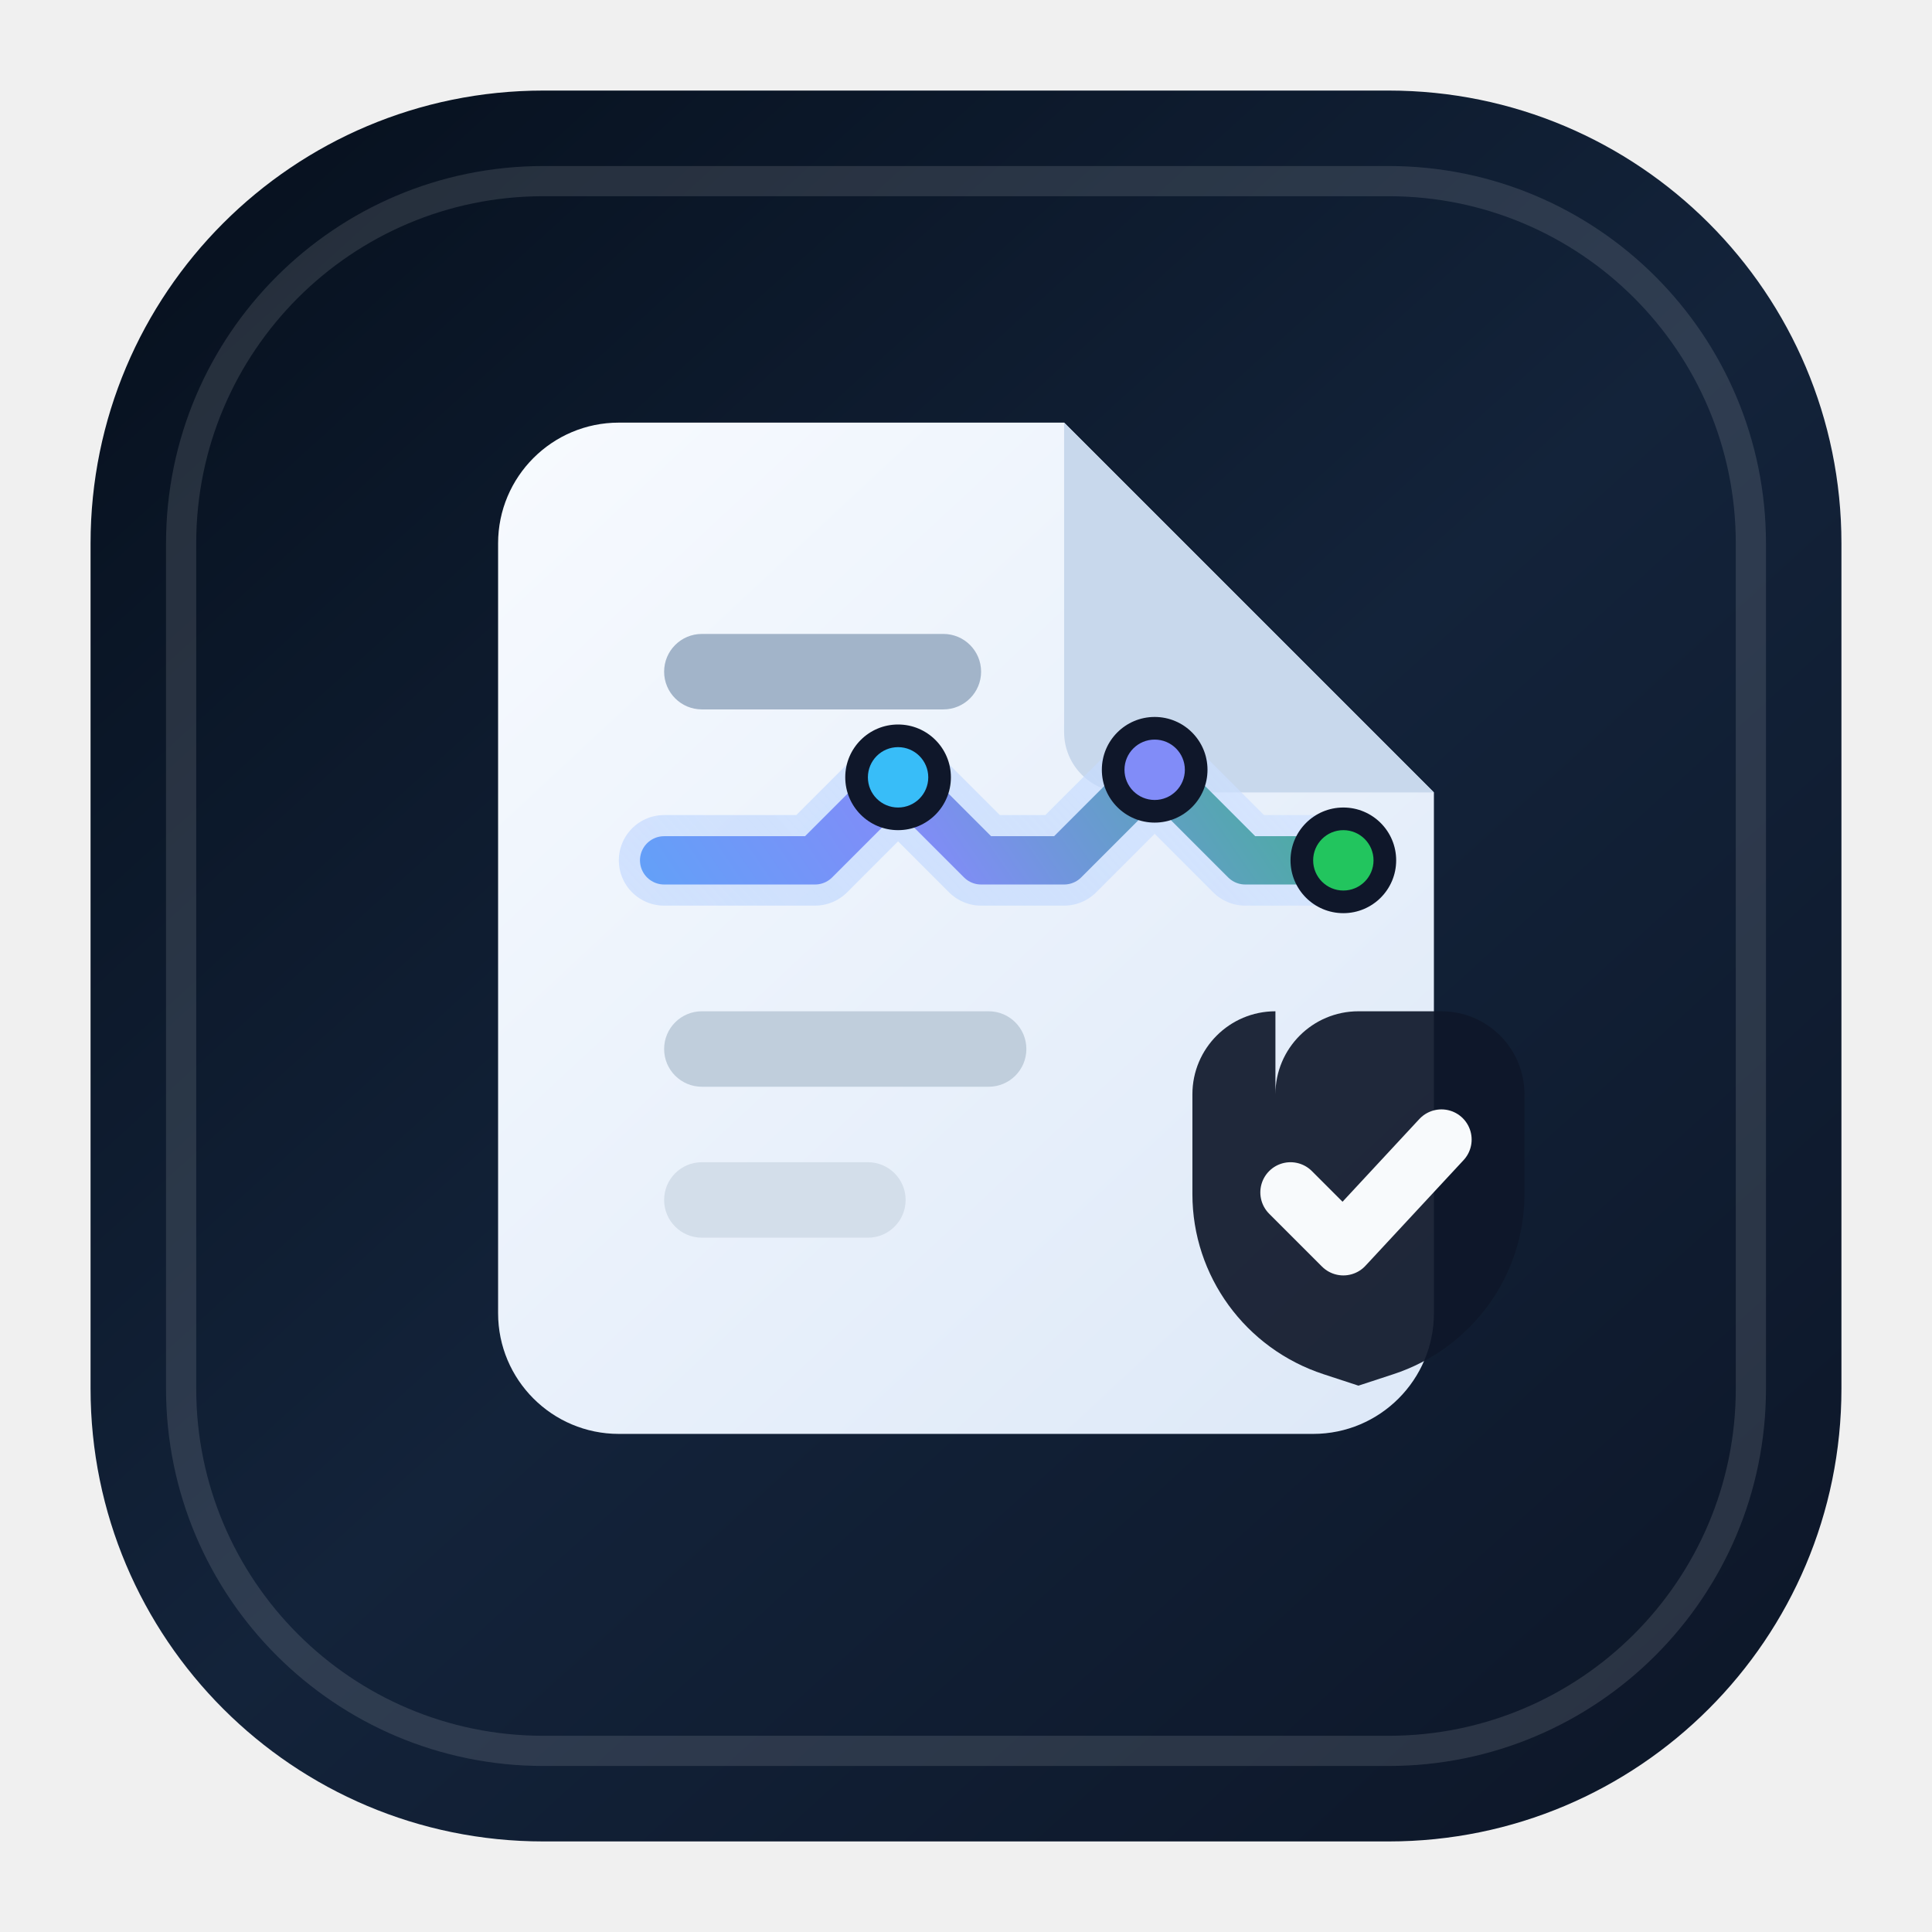
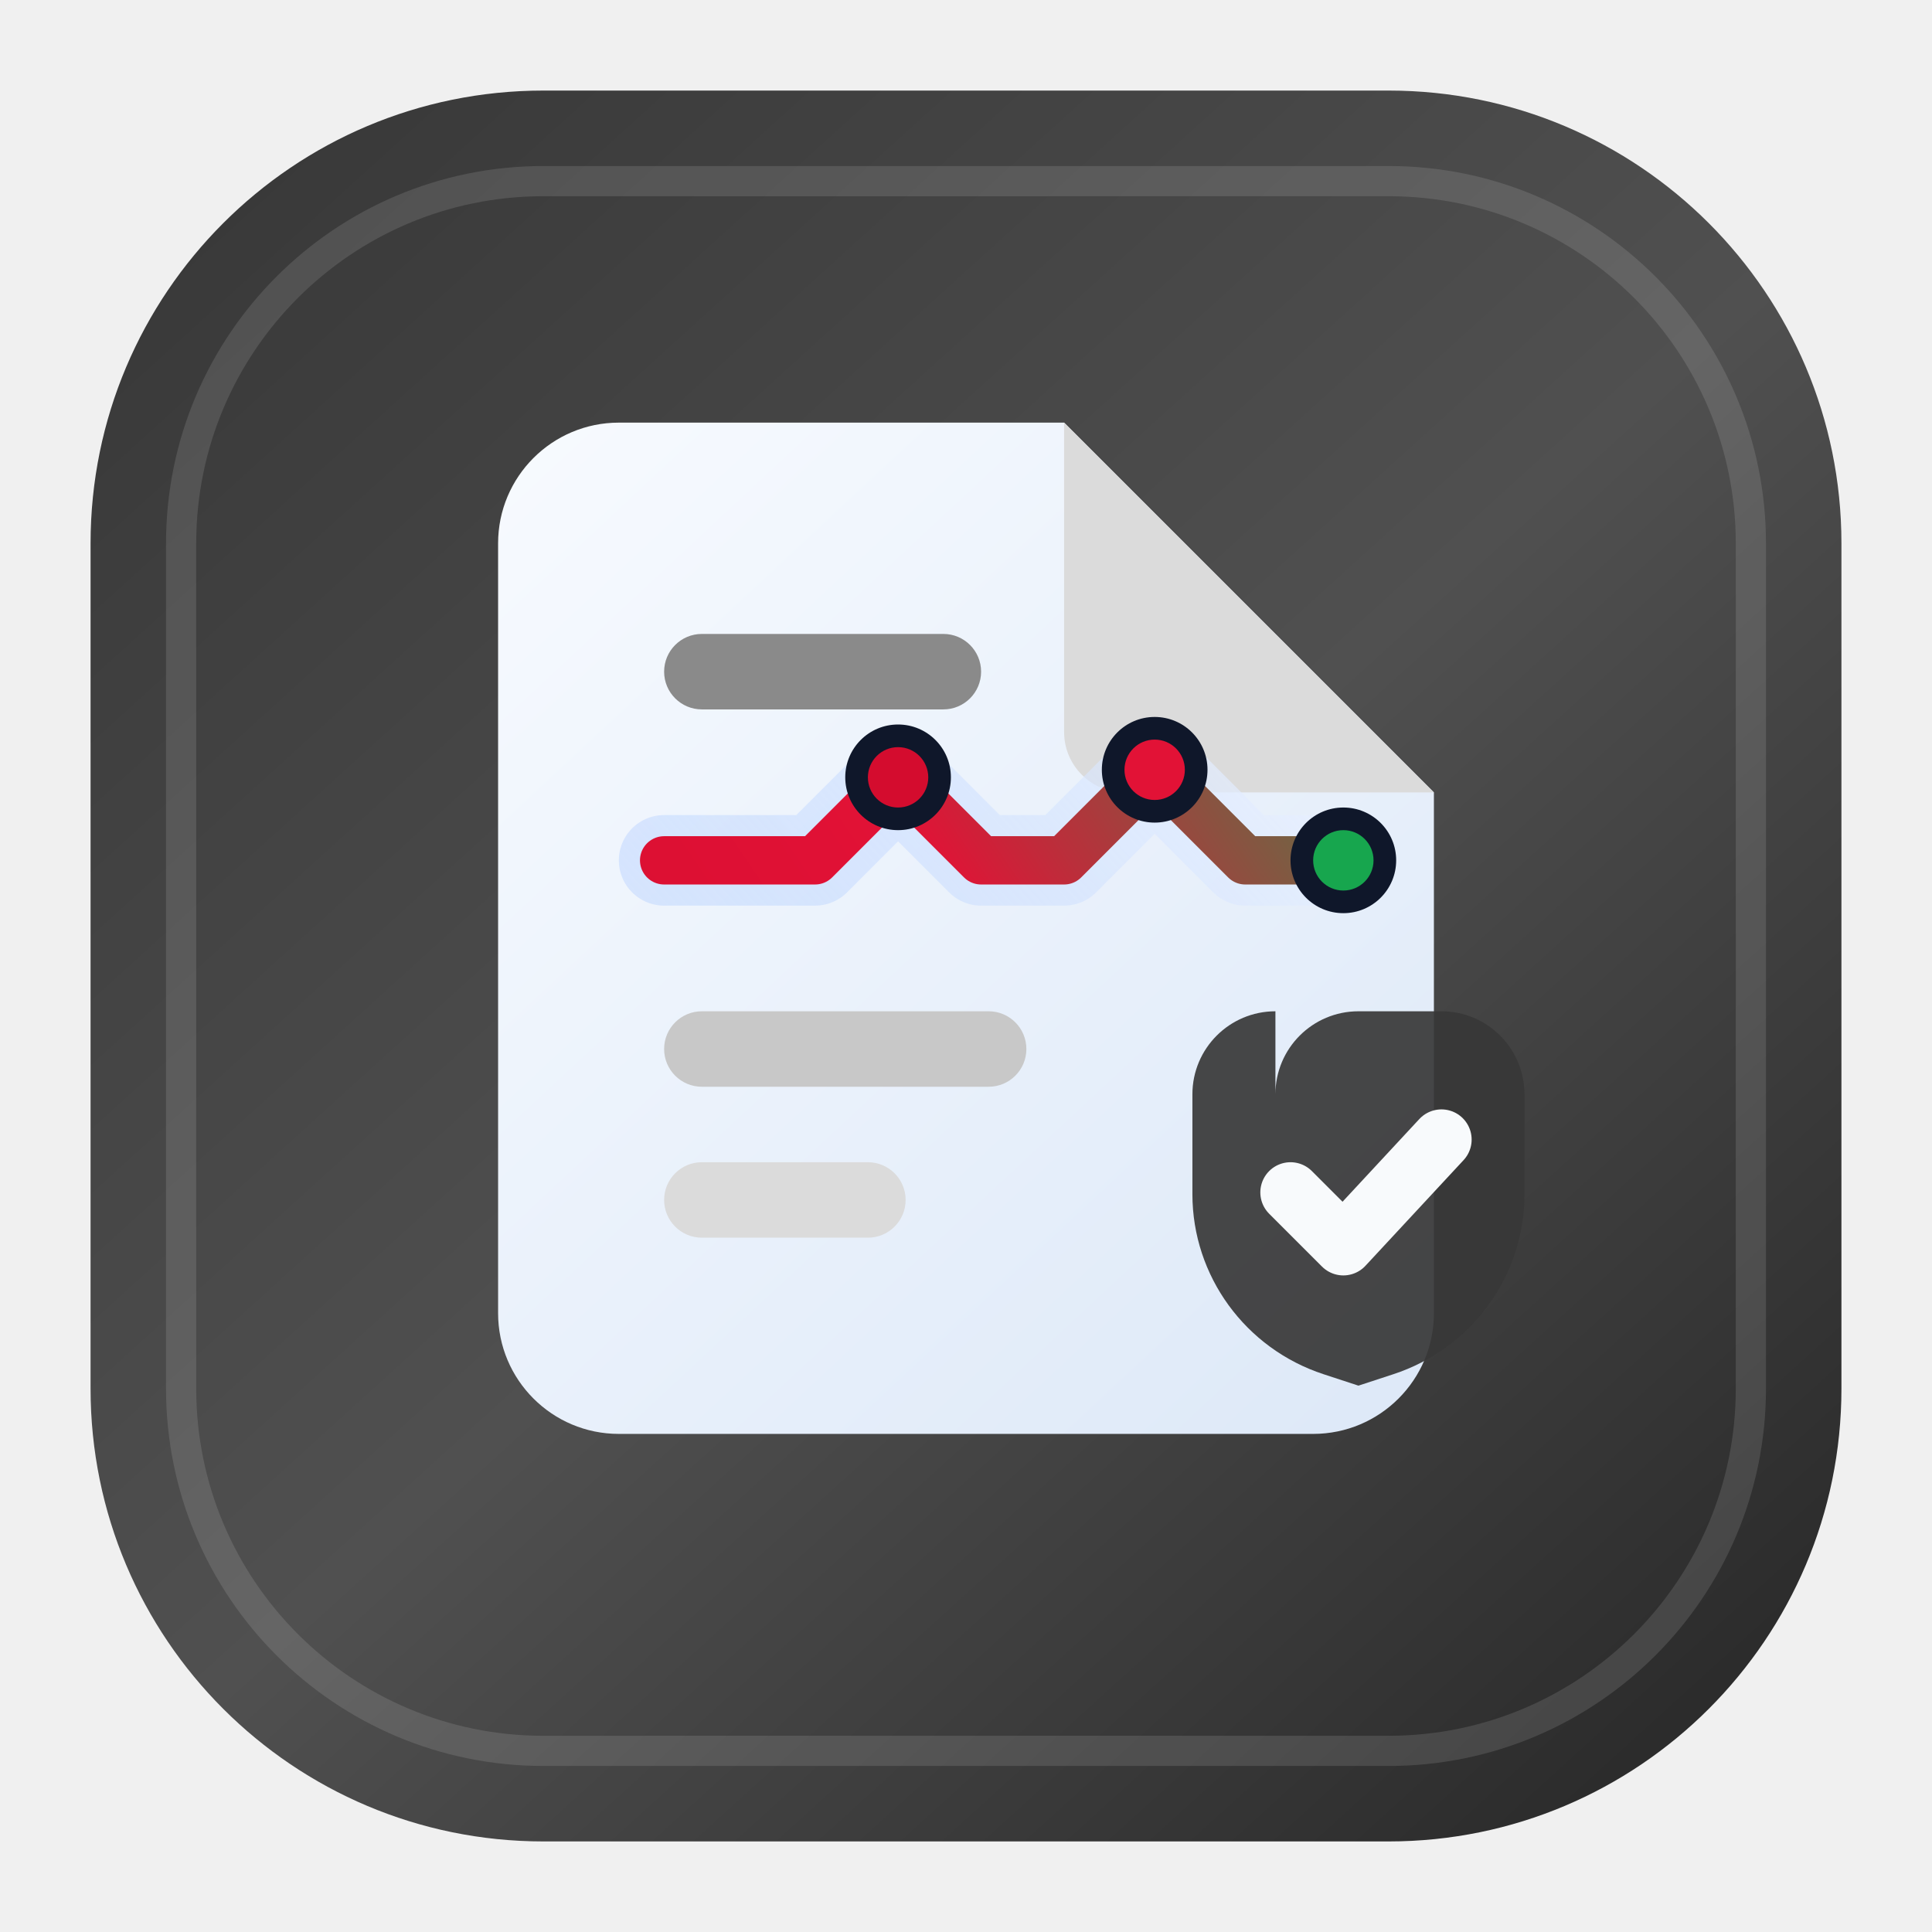
<svg xmlns="http://www.w3.org/2000/svg" viewBox="0 0 128 128" fill="none">
  <defs>
    <linearGradient id="ndx-shell" x1="14" y1="10" x2="112" y2="118" gradientUnits="userSpaceOnUse">
-       <stop stop-color="#07111F" />
-       <stop offset="0.52" stop-color="#13233A" />
-       <stop offset="1" stop-color="#0D1729" />
+       <stop stop-color="#383838" />
+       <stop offset="0.52" stop-color="#505050" />
+       <stop offset="1" stop-color="#2A2A2A" />
    </linearGradient>
    <linearGradient id="ndx-core" x1="31" y1="26" x2="99" y2="99" gradientUnits="userSpaceOnUse">
      <stop stop-color="#F8FBFF" />
      <stop offset="1" stop-color="#DBE7F7" />
    </linearGradient>
    <linearGradient id="ndx-signal" x1="33" y1="86" x2="99" y2="41" gradientUnits="userSpaceOnUse">
-       <stop stop-color="#38BDF8" />
-       <stop offset="0.5" stop-color="#818CF8" />
-       <stop offset="1" stop-color="#22C55E" />
+       <stop stop-color="#D40C2E" />
+       <stop offset="0.5" stop-color="#E21236" />
+       <stop offset="1" stop-color="#17A64E" />
    </linearGradient>
    <linearGradient id="ndx-rail" x1="36" y1="92" x2="95" y2="38" gradientUnits="userSpaceOnUse">
      <stop stop-color="#8AB4FF" stop-opacity="0.2" />
-       <stop offset="1" stop-color="#E2EEFF" stop-opacity="0.85" />
+       <stop offset="1" stop-color="#FFFFFF" stop-opacity="0.85" />
    </linearGradient>
  </defs>
  <rect x="6" y="6" width="116" height="116" rx="30" fill="url(#ndx-shell)" />
  <rect x="12" y="12" width="104" height="104" rx="24" stroke="#FFFFFF" stroke-opacity="0.12" stroke-width="2" />
  <path d="M33 36C33 31.582 36.582 28 41 28H70.5L95 52.5V87C95 91.418 91.418 95 87 95H41C36.582 95 33 91.418 33 87V36Z" fill="url(#ndx-core)" />
-   <path d="M70.5 28V48.5C70.5 50.709 72.291 52.5 74.5 52.5H95" fill="#C8D8EC" />
-   <rect x="44" y="42" width="21" height="5" rx="2.5" fill="#A2B4C9" />
+   <path d="M70.5 28V48.5C70.5 50.709 72.291 52.5 74.5 52.5H95" fill="#DBDBDB" />
+   <rect x="44" y="42" width="21" height="5" rx="2.5" fill="#8A8A8A" />
  <path d="M44 57H54L59.5 51.5L65 57H70.5L76.5 51L82.5 57H89" stroke="url(#ndx-rail)" stroke-width="6" stroke-linecap="round" stroke-linejoin="round" />
  <path d="M44 57H54L59.5 51.5L65 57H70.5L76.5 51L82.5 57H89" stroke="url(#ndx-signal)" stroke-width="3.2" stroke-linecap="round" stroke-linejoin="round" />
  <circle cx="59.5" cy="51.5" r="3.5" fill="#0F172A" />
-   <circle cx="59.5" cy="51.5" r="2" fill="#38BDF8" />
+   <circle cx="59.5" cy="51.5" r="2" fill="#D40C2E" />
  <circle cx="76.5" cy="51" r="3.5" fill="#0F172A" />
-   <circle cx="76.5" cy="51" r="2" fill="#818CF8" />
+   <circle cx="76.5" cy="51" r="2" fill="#E21236" />
  <circle cx="89" cy="57" r="3.5" fill="#0F172A" />
-   <circle cx="89" cy="57" r="2" fill="#22C55E" />
-   <rect x="44" y="67" width="24" height="5" rx="2.5" fill="#C0CEDC" />
-   <rect x="44" y="77" width="16" height="5" rx="2.5" fill="#D3DEEA" />
-   <path d="M84.5 72.5C84.5 69.462 86.962 67 90 67H95.5C98.538 67 101 69.462 101 72.5V79.116C101 84.544 97.487 89.352 92.307 91.047L90 91.803L87.693 91.047C82.513 89.352 79 84.544 79 79.116V72.5C79 69.462 81.462 67 84.5 67Z" fill="#0F172A" fill-opacity="0.92" />
+   <circle cx="89" cy="57" r="2" fill="#17A64E" />
+   <rect x="44" y="67" width="24" height="5" rx="2.5" fill="#C8C8C8" />
+   <rect x="44" y="77" width="16" height="5" rx="2.5" fill="#DBDBDB" />
+   <path d="M84.5 72.5C84.5 69.462 86.962 67 90 67H95.5C98.538 67 101 69.462 101 72.5V79.116C101 84.544 97.487 89.352 92.307 91.047L90 91.803L87.693 91.047C82.513 89.352 79 84.544 79 79.116V72.5C79 69.462 81.462 67 84.5 67Z" fill="#383838" fill-opacity="0.92" />
  <path d="M85.5 79L89 82.5L95.5 75.5" stroke="#F8FAFC" stroke-width="4" stroke-linecap="round" stroke-linejoin="round" />
</svg>
